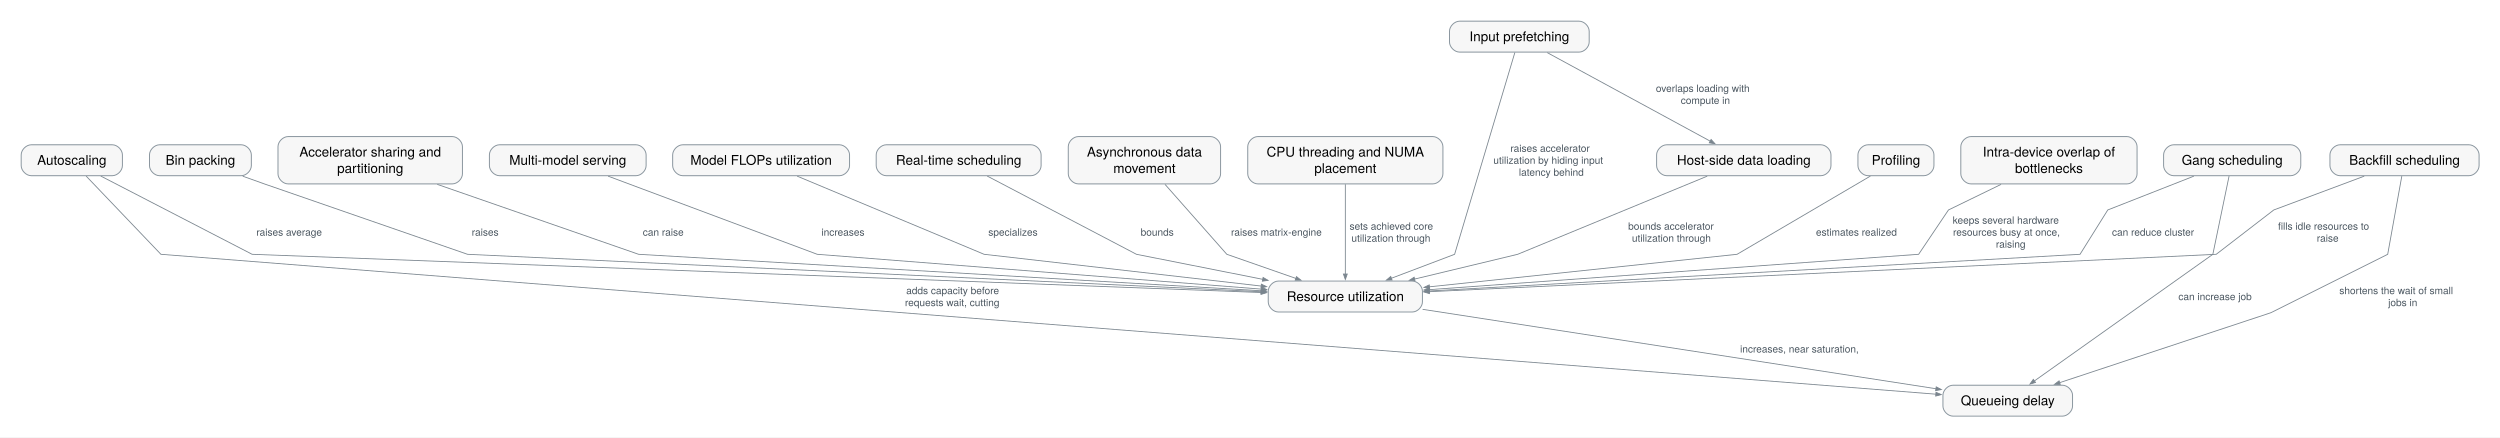
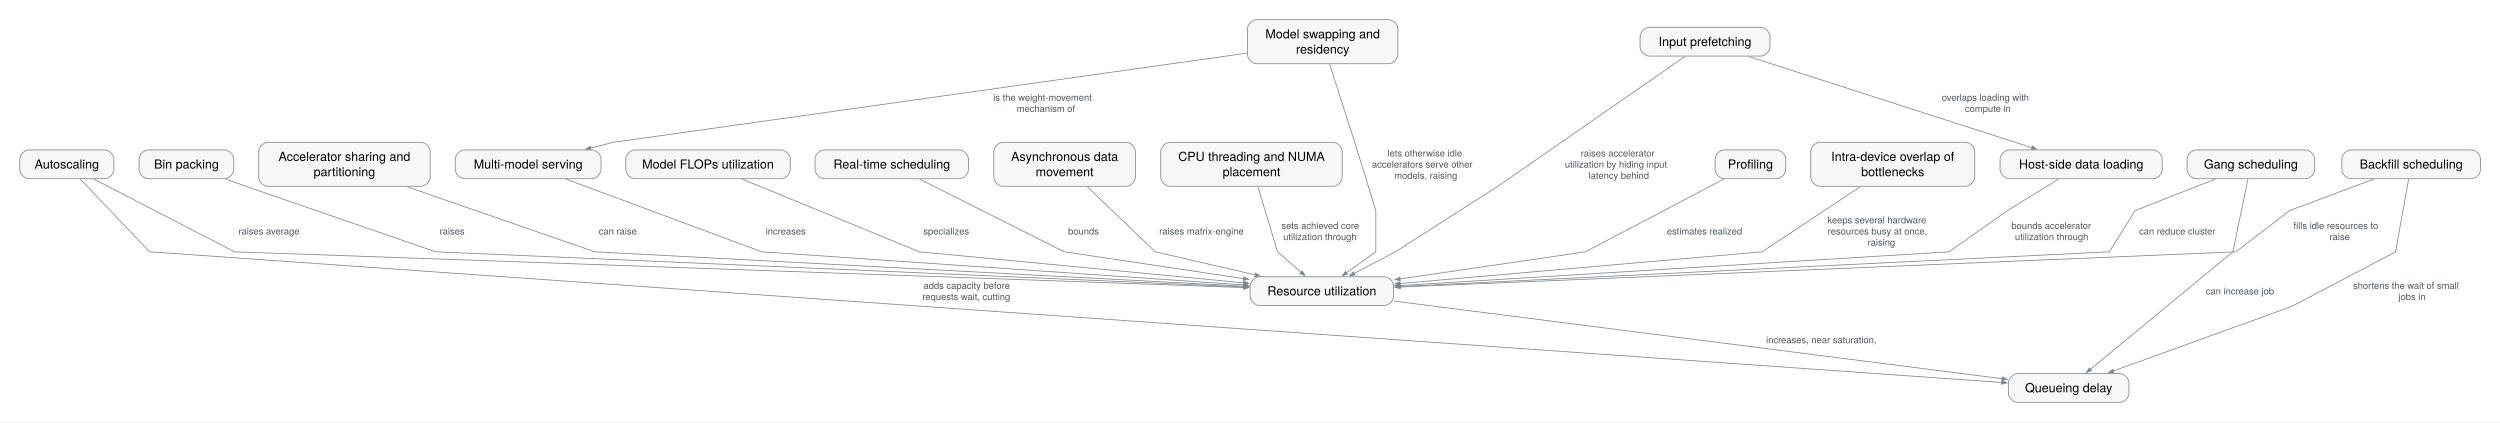
- <svg xmlns="http://www.w3.org/2000/svg" xmlns:xlink="http://www.w3.org/1999/xlink" width="2974pt" height="520pt" viewBox="0.00 0.00 2974.00 520.00" font-family="Helvetica Neue, Helvetica, Arial, sans-serif" role="group" aria-label="How does Resource utilization connect?">
-   <g id="graph0" class="graph" transform="scale(1 1) rotate(0) translate(25.2 495.04)">
-     <polygon fill="white" stroke="none" points="-25.2,25.2 -25.2,-495.04 2949.12,-495.04 2949.12,25.2 -25.2,25.2" />
+ <svg xmlns="http://www.w3.org/2000/svg" xmlns:xlink="http://www.w3.org/1999/xlink" width="3197pt" height="540pt" viewBox="0.00 0.00 3197.00 540.00" font-family="Helvetica Neue, Helvetica, Arial, sans-serif" role="group" aria-label="How does Resource utilization connect?">
+   <g id="graph0" class="graph" transform="scale(1 1) rotate(0) translate(25.2 514.54)">
+     <polygon fill="white" stroke="none" points="-25.2,25.2 -25.2,-514.54 3172.12,-514.54 3172.12,25.2 -25.2,25.2" />
    <g id="relation-rel.utilization.queueing" class="edge">
-       <path fill="none" stroke="#7a858e" d="M1667.15,-127.06C1821,-103.26 2128.44,-55.7 2277.82,-32.6" />
-       <polygon fill="#7a858e" stroke="#7a858e" points="2278.11,-34.86 2284.19,-31.61 2277.41,-30.36 2278.11,-34.86" />
-       <text xml:space="preserve" text-anchor="start" x="2044.79" y="-75.63" font-family="Helvetica Neue" font-size="12.00" fill="#47535d" paint-order="stroke" stroke="white" stroke-width="4" stroke-linejoin="round">increases, near saturation,</text>
+       <path fill="none" stroke="#7a858e" d="M1757.21,-129.54C1942.04,-105.95 2356.03,-53.11 2535.04,-30.26" />
+       <polygon fill="#7a858e" stroke="#7a858e" points="2535.21,-32.53 2541.37,-29.45 2534.63,-28.02 2535.21,-32.53" />
+       <text xml:space="preserve" text-anchor="start" x="2233.25" y="-75.63" font-family="Helvetica Neue" font-size="12.00" fill="#47535d" paint-order="stroke" stroke="white" stroke-width="4" stroke-linejoin="round">increases, near saturation,</text>
    </g>
    <g id="relation-rel.profiling.utilization" class="edge">
-       <path fill="none" stroke="#7a858e" d="M2199.84,-285.6C2146.42,-254.26 2041.21,-192.53 2041.21,-192.53 2041.21,-192.53 1811.84,-168.29 1674.94,-153.82" />
-       <polygon fill="#7a858e" stroke="#7a858e" points="1675.48,-151.59 1668.78,-153.17 1675.01,-156.11 1675.48,-151.59" />
-       <text xml:space="preserve" text-anchor="start" x="2135.04" y="-214.63" font-family="Helvetica Neue" font-size="12.00" fill="#47535d" paint-order="stroke" stroke="white" stroke-width="4" stroke-linejoin="round">estimates realized</text>
+       <path fill="none" stroke="#7a858e" d="M2179.31,-285.6C2119.66,-254.26 2002.21,-192.53 2002.21,-192.53 2002.21,-192.53 1864.35,-172.38 1764.98,-157.86" />
+       <polygon fill="#7a858e" stroke="#7a858e" points="1765.56,-155.65 1758.79,-156.96 1764.9,-160.15 1765.56,-155.65" />
+       <text xml:space="preserve" text-anchor="start" x="2106.38" y="-214.63" font-family="Helvetica Neue" font-size="12.00" fill="#47535d" paint-order="stroke" stroke="white" stroke-width="4" stroke-linejoin="round">estimates realized</text>
    </g>
    <g id="relation-rel.autoscaling.utilization" class="edge">
-       <path fill="none" stroke="#7a858e" d="M94.67,-285.6C155.31,-254.26 274.71,-192.53 274.71,-192.53 274.71,-192.53 1170.19,-158.62 1475.02,-147.07" />
-       <polygon fill="#7a858e" stroke="#7a858e" points="1475.06,-149.35 1481.47,-146.83 1474.89,-144.8 1475.06,-149.35" />
+       <path fill="none" stroke="#7a858e" d="M94.67,-285.6C155.31,-254.26 274.71,-192.53 274.71,-192.53 274.71,-192.53 1246.57,-158.11 1565.3,-146.82" />
+       <polygon fill="#7a858e" stroke="#7a858e" points="1565.24,-149.1 1571.66,-146.59 1565.08,-144.55 1565.24,-149.1" />
      <text xml:space="preserve" text-anchor="start" x="279.71" y="-214.63" font-family="Helvetica Neue" font-size="12.00" fill="#47535d" paint-order="stroke" stroke="white" stroke-width="4" stroke-linejoin="round">raises average</text>
    </g>
    <g id="relation-rel.autoscaling.queueing" class="edge">
-       <path fill="none" stroke="#7a858e" d="M77.24,-285.6C107.2,-254.26 166.21,-192.53 166.21,-192.53 166.21,-192.53 1872.82,-58.04 2277.77,-26.12" />
-       <polygon fill="#7a858e" stroke="#7a858e" points="2277.85,-28.4 2284.15,-25.62 2277.5,-23.86 2277.85,-28.4" />
-       <text xml:space="preserve" text-anchor="start" x="1052.81" y="-145.13" font-family="Helvetica Neue" font-size="12.00" fill="#47535d" paint-order="stroke" stroke="white" stroke-width="4" stroke-linejoin="round">adds capacity before</text>
-       <text xml:space="preserve" text-anchor="start" x="1051.31" y="-130.88" font-family="Helvetica Neue" font-size="12.00" fill="#47535d" paint-order="stroke" stroke="white" stroke-width="4" stroke-linejoin="round">requests wait, cutting</text>
+       <path fill="none" stroke="#7a858e" d="M77.24,-285.6C107.2,-254.26 166.21,-192.53 166.21,-192.53 166.21,-192.53 2101.74,-55.97 2534.9,-25.41" />
+       <polygon fill="#7a858e" stroke="#7a858e" points="2534.88,-27.69 2541.2,-24.96 2534.56,-23.15 2534.88,-27.69" />
+       <text xml:space="preserve" text-anchor="start" x="1155.76" y="-145.13" font-family="Helvetica Neue" font-size="12.00" fill="#47535d" paint-order="stroke" stroke="white" stroke-width="4" stroke-linejoin="round">adds capacity before</text>
+       <text xml:space="preserve" text-anchor="start" x="1154.26" y="-130.88" font-family="Helvetica Neue" font-size="12.00" fill="#47535d" paint-order="stroke" stroke="white" stroke-width="4" stroke-linejoin="round">requests wait, cutting</text>
    </g>
    <g id="relation-rel.gang-scheduling.utilization" class="edge">
-       <path fill="none" stroke="#7a858e" d="M2584.6,-285.5C2541.11,-268.42 2482.21,-245.28 2482.21,-245.28 2482.21,-245.28 2449.21,-192.53 2449.21,-192.53 2449.21,-192.53 1903.94,-161.8 1674.78,-148.89" />
-       <polygon fill="#7a858e" stroke="#7a858e" points="1675.22,-146.64 1668.6,-148.54 1674.96,-151.18 1675.22,-146.64" />
-       <text xml:space="preserve" text-anchor="start" x="2487.21" y="-214.63" font-family="Helvetica Neue" font-size="12.00" fill="#47535d" paint-order="stroke" stroke="white" stroke-width="4" stroke-linejoin="round">can reduce cluster</text>
+       <path fill="none" stroke="#7a858e" d="M2807.6,-285.5C2764.11,-268.42 2705.21,-245.28 2705.21,-245.28 2705.21,-245.28 2672.21,-192.53 2672.21,-192.53 2672.21,-192.53 2019.43,-160.6 1765.02,-148.16" />
+       <polygon fill="#7a858e" stroke="#7a858e" points="1765.36,-145.9 1758.76,-147.86 1765.14,-150.45 1765.36,-145.9" />
+       <text xml:space="preserve" text-anchor="start" x="2710.21" y="-214.63" font-family="Helvetica Neue" font-size="12.00" fill="#47535d" paint-order="stroke" stroke="white" stroke-width="4" stroke-linejoin="round">can reduce cluster</text>
    </g>
    <g id="relation-rel.gang-scheduling.queueing" class="edge">
-       <path fill="none" stroke="#7a858e" d="M2626.51,-285.6C2620.01,-254.26 2607.21,-192.53 2607.21,-192.53 2607.21,-192.53 2460.96,-88.75 2394.92,-41.89" />
-       <polygon fill="#7a858e" stroke="#7a858e" points="2396.26,-40.05 2389.64,-38.14 2393.62,-43.76 2396.26,-40.05" />
-       <text xml:space="preserve" text-anchor="start" x="2566.19" y="-138" font-family="Helvetica Neue" font-size="12.00" fill="#47535d" paint-order="stroke" stroke="white" stroke-width="4" stroke-linejoin="round">can increase job</text>
+       <path fill="none" stroke="#7a858e" d="M2849.51,-285.6C2843.01,-254.26 2830.21,-192.53 2830.21,-192.53 2830.21,-192.53 2704.85,-89.17 2647.84,-42.17" />
+       <polygon fill="#7a858e" stroke="#7a858e" points="2649.52,-40.61 2643.06,-38.23 2646.63,-44.12 2649.52,-40.61" />
+       <text xml:space="preserve" text-anchor="start" x="2795.6" y="-138" font-family="Helvetica Neue" font-size="12.00" fill="#47535d" paint-order="stroke" stroke="white" stroke-width="4" stroke-linejoin="round">can increase job</text>
    </g>
    <g id="relation-rel.bin-packing.utilization" class="edge">
-       <path fill="none" stroke="#7a858e" d="M263.48,-285.47C277.61,-280.42 289.21,-276.28 289.21,-276.28 289.21,-276.28 530.96,-192.53 530.96,-192.53 530.96,-192.53 1213.59,-160.34 1475.01,-148.01" />
-       <polygon fill="#7a858e" stroke="#7a858e" points="1475.1,-150.28 1481.49,-147.7 1474.89,-145.73 1475.1,-150.28" />
-       <text xml:space="preserve" text-anchor="start" x="535.96" y="-214.63" font-family="Helvetica Neue" font-size="12.00" fill="#47535d" paint-order="stroke" stroke="white" stroke-width="4" stroke-linejoin="round">raises</text>
+       <path fill="none" stroke="#7a858e" d="M263.48,-285.47C277.61,-280.42 289.21,-276.28 289.21,-276.28 289.21,-276.28 531.96,-192.53 531.96,-192.53 531.96,-192.53 1288.5,-159.65 1565.3,-147.62" />
+       <polygon fill="#7a858e" stroke="#7a858e" points="1565.04,-149.91 1571.44,-147.36 1564.85,-145.36 1565.04,-149.91" />
+       <text xml:space="preserve" text-anchor="start" x="536.96" y="-214.63" font-family="Helvetica Neue" font-size="12.00" fill="#47535d" paint-order="stroke" stroke="white" stroke-width="4" stroke-linejoin="round">raises</text>
    </g>
    <g id="relation-rel.gpu-partitioning.utilization" class="edge">
-       <path fill="none" stroke="#7a858e" d="M494.95,-275.72C589.51,-242.88 734.46,-192.53 734.46,-192.53 734.46,-192.53 1252.71,-162.17 1475.44,-149.12" />
-       <polygon fill="#7a858e" stroke="#7a858e" points="1475.37,-151.41 1481.72,-148.76 1475.1,-146.87 1475.37,-151.41" />
-       <text xml:space="preserve" text-anchor="start" x="739.46" y="-214.63" font-family="Helvetica Neue" font-size="12.00" fill="#47535d" paint-order="stroke" stroke="white" stroke-width="4" stroke-linejoin="round">can raise</text>
+       <path fill="none" stroke="#7a858e" d="M495.2,-275.72C590.05,-242.88 735.46,-192.53 735.46,-192.53 735.46,-192.53 1325.34,-161.28 1565.4,-148.57" />
+       <polygon fill="#7a858e" stroke="#7a858e" points="1565.21,-150.86 1571.58,-148.24 1564.97,-146.31 1565.21,-150.86" />
+       <text xml:space="preserve" text-anchor="start" x="740.46" y="-214.63" font-family="Helvetica Neue" font-size="12.00" fill="#47535d" paint-order="stroke" stroke="white" stroke-width="4" stroke-linejoin="round">can raise</text>
    </g>
    <g id="relation-rel.multi-model-serving.utilization" class="edge">
-       <path fill="none" stroke="#7a858e" d="M698.22,-285.48C782.2,-254.1 946.96,-192.53 946.96,-192.53 946.96,-192.53 1298.16,-165 1475.4,-151.1" />
-       <polygon fill="#7a858e" stroke="#7a858e" points="1475.37,-153.39 1481.68,-150.61 1475.02,-148.85 1475.37,-153.39" />
-       <text xml:space="preserve" text-anchor="start" x="951.96" y="-214.63" font-family="Helvetica Neue" font-size="12.00" fill="#47535d" paint-order="stroke" stroke="white" stroke-width="4" stroke-linejoin="round">increases</text>
+       <path fill="none" stroke="#7a858e" d="M698.54,-285.48C783.09,-254.1 948.96,-192.53 948.96,-192.53 948.96,-192.53 1368.31,-163.69 1565.27,-150.15" />
+       <polygon fill="#7a858e" stroke="#7a858e" points="1565.2,-152.44 1571.53,-149.72 1564.89,-147.9 1565.2,-152.44" />
+       <text xml:space="preserve" text-anchor="start" x="953.96" y="-214.63" font-family="Helvetica Neue" font-size="12.00" fill="#47535d" paint-order="stroke" stroke="white" stroke-width="4" stroke-linejoin="round">increases</text>
    </g>
    <g id="relation-rel.model-flops-utilization.utilization" class="edge">
-       <path fill="none" stroke="#7a858e" d="M923.12,-285.48C998.19,-254.1 1145.46,-192.53 1145.46,-192.53 1145.46,-192.53 1348.17,-169.3 1475.14,-154.75" />
-       <polygon fill="#7a858e" stroke="#7a858e" points="1475.32,-157.02 1481.51,-154.02 1474.8,-152.5 1475.32,-157.02" />
-       <text xml:space="preserve" text-anchor="start" x="1150.46" y="-214.63" font-family="Helvetica Neue" font-size="12.00" fill="#47535d" paint-order="stroke" stroke="white" stroke-width="4" stroke-linejoin="round">specializes</text>
+       <path fill="none" stroke="#7a858e" d="M923.93,-285.48C1000.42,-254.1 1150.46,-192.53 1150.46,-192.53 1150.46,-192.53 1415.55,-167.17 1565.26,-152.84" />
+       <polygon fill="#7a858e" stroke="#7a858e" points="1565.42,-155.11 1571.68,-152.23 1564.99,-150.58 1565.42,-155.11" />
+       <text xml:space="preserve" text-anchor="start" x="1155.46" y="-214.63" font-family="Helvetica Neue" font-size="12.00" fill="#47535d" paint-order="stroke" stroke="white" stroke-width="4" stroke-linejoin="round">specializes</text>
    </g>
    <g id="relation-rel.real-time-scheduling.utilization" class="edge">
-       <path fill="none" stroke="#7a858e" d="M1149.19,-285.6C1208.98,-254.26 1326.71,-192.53 1326.71,-192.53 1326.71,-192.53 1407.73,-176.47 1477.24,-162.7" />
-       <polygon fill="#7a858e" stroke="#7a858e" points="1477.37,-164.99 1483.31,-161.49 1476.49,-160.53 1477.37,-164.99" />
-       <text xml:space="preserve" text-anchor="start" x="1331.71" y="-214.63" font-family="Helvetica Neue" font-size="12.00" fill="#47535d" paint-order="stroke" stroke="white" stroke-width="4" stroke-linejoin="round">bounds</text>
+       <path fill="none" stroke="#7a858e" d="M1150.64,-285.6C1212.97,-254.26 1335.71,-192.53 1335.71,-192.53 1335.71,-192.53 1468.23,-172.72 1565.19,-158.23" />
+       <polygon fill="#7a858e" stroke="#7a858e" points="1565.4,-160.5 1571.49,-157.29 1564.73,-156 1565.4,-160.5" />
+       <text xml:space="preserve" text-anchor="start" x="1340.71" y="-214.63" font-family="Helvetica Neue" font-size="12.00" fill="#47535d" paint-order="stroke" stroke="white" stroke-width="4" stroke-linejoin="round">bounds</text>
    </g>
    <g id="relation-rel.async-data-movement.utilization" class="edge">
-       <path fill="none" stroke="#7a858e" d="M1360.69,-275.72C1389.71,-242.88 1434.21,-192.53 1434.21,-192.53 1434.21,-192.53 1477.97,-177.24 1516.74,-163.7" />
-       <polygon fill="#7a858e" stroke="#7a858e" points="1517.09,-165.99 1522.48,-161.7 1515.59,-161.69 1517.09,-165.99" />
-       <text xml:space="preserve" text-anchor="start" x="1439.21" y="-214.63" font-family="Helvetica Neue" font-size="12.00" fill="#47535d" paint-order="stroke" stroke="white" stroke-width="4" stroke-linejoin="round">raises matrix-engine</text>
+       <path fill="none" stroke="#7a858e" d="M1365.18,-275.72C1399.54,-242.88 1452.21,-192.53 1452.21,-192.53 1452.21,-192.53 1520.81,-176.67 1580.15,-162.95" />
+       <polygon fill="#7a858e" stroke="#7a858e" points="1580.41,-165.22 1586.23,-161.54 1579.39,-160.79 1580.41,-165.22" />
+       <text xml:space="preserve" text-anchor="start" x="1457.21" y="-214.63" font-family="Helvetica Neue" font-size="12.00" fill="#47535d" paint-order="stroke" stroke="white" stroke-width="4" stroke-linejoin="round">raises matrix-engine</text>
    </g>
    <g id="relation-rel.cpu-threading-numa.utilization" class="edge">
-       <path fill="none" stroke="#7a858e" d="M1575.21,-275.89C1575.21,-245.81 1575.21,-198.02 1575.21,-168.77" />
-       <polygon fill="#7a858e" stroke="#7a858e" points="1577.49,-169.05 1575.21,-162.55 1572.94,-169.05 1577.49,-169.05" />
-       <text xml:space="preserve" text-anchor="start" x="1580.21" y="-221.75" font-family="Helvetica Neue" font-size="12.00" fill="#47535d" paint-order="stroke" stroke="white" stroke-width="4" stroke-linejoin="round">sets achieved core</text>
-       <text xml:space="preserve" text-anchor="start" x="1582.46" y="-207.5" font-family="Helvetica Neue" font-size="12.00" fill="#47535d" paint-order="stroke" stroke="white" stroke-width="4" stroke-linejoin="round">utilization through</text>
+       <path fill="none" stroke="#7a858e" d="M1583.51,-275.72C1593.36,-242.88 1608.46,-192.53 1608.46,-192.53 1608.46,-192.53 1624.05,-179 1638.89,-166.12" />
+       <polygon fill="#7a858e" stroke="#7a858e" points="1640.16,-168.03 1643.58,-162.05 1637.18,-164.59 1640.16,-168.03" />
+       <text xml:space="preserve" text-anchor="start" x="1613.46" y="-221.75" font-family="Helvetica Neue" font-size="12.00" fill="#47535d" paint-order="stroke" stroke="white" stroke-width="4" stroke-linejoin="round">sets achieved core</text>
+       <text xml:space="preserve" text-anchor="start" x="1615.71" y="-207.5" font-family="Helvetica Neue" font-size="12.00" fill="#47535d" paint-order="stroke" stroke="white" stroke-width="4" stroke-linejoin="round">utilization through</text>
    </g>
    <g id="relation-rel.input-prefetching.utilization" class="edge">
-       <path fill="none" stroke="#7a858e" d="M1776.92,-432.72C1759.52,-374.45 1705.21,-192.53 1705.21,-192.53 1705.21,-192.53 1665.19,-177.37 1629.56,-163.87" />
-       <polygon fill="#7a858e" stroke="#7a858e" points="1630.81,-161.91 1623.93,-161.74 1629.2,-166.17 1630.81,-161.91" />
-       <text xml:space="preserve" text-anchor="start" x="1771.52" y="-314.4" font-family="Helvetica Neue" font-size="12.00" fill="#47535d" paint-order="stroke" stroke="white" stroke-width="4" stroke-linejoin="round">raises accelerator</text>
-       <text xml:space="preserve" text-anchor="start" x="1751.27" y="-300.15" font-family="Helvetica Neue" font-size="12.00" fill="#47535d" paint-order="stroke" stroke="white" stroke-width="4" stroke-linejoin="round">utilization by hiding input</text>
-       <text xml:space="preserve" text-anchor="start" x="1781.65" y="-285.9" font-family="Helvetica Neue" font-size="12.00" fill="#47535d" paint-order="stroke" stroke="white" stroke-width="4" stroke-linejoin="round">latency behind</text>
+       <path fill="none" stroke="#7a858e" d="M2129.8,-442.56C2063.47,-396.53 1890.21,-276.28 1890.21,-276.28 1890.21,-276.28 1759.21,-192.53 1759.21,-192.53 1759.21,-192.53 1731.7,-178.12 1706.45,-164.89" />
+       <polygon fill="#7a858e" stroke="#7a858e" points="1707.57,-162.9 1700.75,-161.9 1705.45,-166.93 1707.57,-162.9" />
+       <text xml:space="preserve" text-anchor="start" x="1996.22" y="-314.4" font-family="Helvetica Neue" font-size="12.00" fill="#47535d" paint-order="stroke" stroke="white" stroke-width="4" stroke-linejoin="round">raises accelerator</text>
+       <text xml:space="preserve" text-anchor="start" x="1975.97" y="-300.15" font-family="Helvetica Neue" font-size="12.00" fill="#47535d" paint-order="stroke" stroke="white" stroke-width="4" stroke-linejoin="round">utilization by hiding input</text>
+       <text xml:space="preserve" text-anchor="start" x="2006.34" y="-285.9" font-family="Helvetica Neue" font-size="12.00" fill="#47535d" paint-order="stroke" stroke="white" stroke-width="4" stroke-linejoin="round">latency behind</text>
    </g>
    <g id="relation-rel.input-prefetching.host-data-loader" class="edge">
-       <path fill="none" stroke="#7a858e" d="M1815.22,-432.52C1864.36,-405.83 1956.61,-355.72 2009.41,-327.04" />
-       <polygon fill="#7a858e" stroke="#7a858e" points="2010.32,-329.13 2014.95,-324.03 2008.15,-325.13 2010.32,-329.13" />
-       <text xml:space="preserve" text-anchor="start" x="1944.62" y="-385.66" font-family="Helvetica Neue" font-size="12.00" fill="#47535d" paint-order="stroke" stroke="white" stroke-width="4" stroke-linejoin="round">overlaps loading with</text>
-       <text xml:space="preserve" text-anchor="start" x="1974.25" y="-371.41" font-family="Helvetica Neue" font-size="12.00" fill="#47535d" paint-order="stroke" stroke="white" stroke-width="4" stroke-linejoin="round">compute in</text>
+       <path fill="none" stroke="#7a858e" d="M2210.86,-442.29C2301.03,-413.28 2478.49,-356.17 2573.19,-325.7" />
+       <polygon fill="#7a858e" stroke="#7a858e" points="2573.76,-327.91 2579.25,-323.75 2572.37,-323.57 2573.76,-327.91" />
+       <text xml:space="preserve" text-anchor="start" x="2457.94" y="-385.66" font-family="Helvetica Neue" font-size="12.00" fill="#47535d" paint-order="stroke" stroke="white" stroke-width="4" stroke-linejoin="round">overlaps loading with</text>
+       <text xml:space="preserve" text-anchor="start" x="2487.56" y="-371.41" font-family="Helvetica Neue" font-size="12.00" fill="#47535d" paint-order="stroke" stroke="white" stroke-width="4" stroke-linejoin="round">compute in</text>
    </g>
    <g id="relation-rel.host-data-loader.utilization" class="edge">
-       <path fill="none" stroke="#7a858e" d="M2005.69,-285.48C1929.56,-254.1 1780.21,-192.53 1780.21,-192.53 1780.21,-192.53 1714.45,-176.73 1657.42,-163.03" />
-       <polygon fill="#7a858e" stroke="#7a858e" points="1658.12,-160.86 1651.27,-161.55 1657.06,-165.28 1658.12,-160.86" />
-       <text xml:space="preserve" text-anchor="start" x="1911.64" y="-221.75" font-family="Helvetica Neue" font-size="12.00" fill="#47535d" paint-order="stroke" stroke="white" stroke-width="4" stroke-linejoin="round">bounds accelerator</text>
-       <text xml:space="preserve" text-anchor="start" x="1916.14" y="-207.5" font-family="Helvetica Neue" font-size="12.00" fill="#47535d" paint-order="stroke" stroke="white" stroke-width="4" stroke-linejoin="round">utilization through</text>
+       <path fill="none" stroke="#7a858e" d="M2607.16,-285.5C2579.47,-268.42 2541.96,-245.28 2541.96,-245.28 2541.96,-245.28 2467.21,-192.53 2467.21,-192.53 2467.21,-192.53 1979.99,-162.61 1765.05,-149.41" />
+       <polygon fill="#7a858e" stroke="#7a858e" points="1765.35,-147.15 1758.72,-149.02 1765.07,-151.69 1765.35,-147.15" />
+       <text xml:space="preserve" text-anchor="start" x="2546.96" y="-221.75" font-family="Helvetica Neue" font-size="12.00" fill="#47535d" paint-order="stroke" stroke="white" stroke-width="4" stroke-linejoin="round">bounds accelerator</text>
+       <text xml:space="preserve" text-anchor="start" x="2551.46" y="-207.5" font-family="Helvetica Neue" font-size="12.00" fill="#47535d" paint-order="stroke" stroke="white" stroke-width="4" stroke-linejoin="round">utilization through</text>
    </g>
    <g id="relation-rel.backfill-scheduling.utilization" class="edge">
-       <path fill="none" stroke="#7a858e" d="M2787.29,-285.5C2741.6,-268.42 2679.71,-245.28 2679.71,-245.28 2679.71,-245.28 2611.21,-192.53 2611.21,-192.53 2611.21,-192.53 1934.78,-160.37 1675.08,-148.03" />
-       <polygon fill="#7a858e" stroke="#7a858e" points="1675.26,-145.76 1668.66,-147.72 1675.04,-150.3 1675.26,-145.76" />
-       <text xml:space="preserve" text-anchor="start" x="2684.71" y="-221.75" font-family="Helvetica Neue" font-size="12.00" fill="#47535d" paint-order="stroke" stroke="white" stroke-width="4" stroke-linejoin="round">fills idle resources to</text>
-       <text xml:space="preserve" text-anchor="start" x="2730.84" y="-207.5" font-family="Helvetica Neue" font-size="12.00" fill="#47535d" paint-order="stroke" stroke="white" stroke-width="4" stroke-linejoin="round">raise</text>
+       <path fill="none" stroke="#7a858e" d="M3010.29,-285.5C2964.6,-268.42 2902.71,-245.28 2902.71,-245.28 2902.71,-245.28 2834.21,-192.53 2834.21,-192.53 2834.21,-192.53 2048.25,-159.42 1765.24,-147.49" />
+       <polygon fill="#7a858e" stroke="#7a858e" points="1765.53,-145.23 1758.94,-147.23 1765.34,-149.78 1765.53,-145.23" />
+       <text xml:space="preserve" text-anchor="start" x="2907.71" y="-221.75" font-family="Helvetica Neue" font-size="12.00" fill="#47535d" paint-order="stroke" stroke="white" stroke-width="4" stroke-linejoin="round">fills idle resources to</text>
+       <text xml:space="preserve" text-anchor="start" x="2953.84" y="-207.5" font-family="Helvetica Neue" font-size="12.00" fill="#47535d" paint-order="stroke" stroke="white" stroke-width="4" stroke-linejoin="round">raise</text>
    </g>
    <g id="relation-rel.backfill-scheduling.queueing" class="edge">
-       <path fill="none" stroke="#7a858e" d="M2832,-285.6C2826.34,-254.26 2815.21,-192.53 2815.21,-192.53 2815.21,-192.53 2676.21,-123.03 2676.21,-123.03 2676.21,-123.03 2516.09,-70.01 2424.9,-39.82" />
-       <polygon fill="#7a858e" stroke="#7a858e" points="2425.7,-37.68 2418.81,-37.8 2424.27,-42 2425.7,-37.68" />
-       <text xml:space="preserve" text-anchor="start" x="2757.65" y="-145.13" font-family="Helvetica Neue" font-size="12.00" fill="#47535d" paint-order="stroke" stroke="white" stroke-width="4" stroke-linejoin="round">shortens the wait of small</text>
-       <text xml:space="preserve" text-anchor="start" x="2815.77" y="-130.88" font-family="Helvetica Neue" font-size="12.00" fill="#47535d" paint-order="stroke" stroke="white" stroke-width="4" stroke-linejoin="round">jobs in</text>
+       <path fill="none" stroke="#7a858e" d="M3055,-285.6C3049.34,-254.26 3038.21,-192.53 3038.21,-192.53 3038.21,-192.53 2906.21,-123.03 2906.21,-123.03 2906.21,-123.03 2760.49,-70.22 2677.08,-40" />
+       <polygon fill="#7a858e" stroke="#7a858e" points="2678.01,-37.92 2671.12,-37.84 2676.46,-42.19 2678.01,-37.92" />
+       <text xml:space="preserve" text-anchor="start" x="2983.8" y="-145.13" font-family="Helvetica Neue" font-size="12.00" fill="#47535d" paint-order="stroke" stroke="white" stroke-width="4" stroke-linejoin="round">shortens the wait of small</text>
+       <text xml:space="preserve" text-anchor="start" x="3041.93" y="-130.88" font-family="Helvetica Neue" font-size="12.00" fill="#47535d" paint-order="stroke" stroke="white" stroke-width="4" stroke-linejoin="round">jobs in</text>
    </g>
    <g id="relation-rel.intra-device-overlap.utilization" class="edge">
-       <path fill="none" stroke="#7a858e" d="M2355.26,-275.71C2324.48,-260.74 2292.71,-245.28 2292.71,-245.28 2292.71,-245.28 2257.21,-192.53 2257.21,-192.53 2257.21,-192.53 1864.31,-164.16 1674.94,-150.48" />
-       <polygon fill="#7a858e" stroke="#7a858e" points="1675.34,-148.23 1668.7,-150.03 1675.02,-152.77 1675.34,-148.23" />
-       <text xml:space="preserve" text-anchor="start" x="2297.71" y="-228.88" font-family="Helvetica Neue" font-size="12.00" fill="#47535d" paint-order="stroke" stroke="white" stroke-width="4" stroke-linejoin="round">keeps several hardware</text>
-       <text xml:space="preserve" text-anchor="start" x="2298.09" y="-214.63" font-family="Helvetica Neue" font-size="12.00" fill="#47535d" paint-order="stroke" stroke="white" stroke-width="4" stroke-linejoin="round">resources busy at once,</text>
-       <text xml:space="preserve" text-anchor="start" x="2349.09" y="-200.38" font-family="Helvetica Neue" font-size="12.00" fill="#47535d" paint-order="stroke" stroke="white" stroke-width="4" stroke-linejoin="round">raising</text>
+       <path fill="none" stroke="#7a858e" d="M2353.5,-275.72C2304.04,-242.88 2228.21,-192.53 2228.21,-192.53 2228.21,-192.53 1926.51,-166.14 1764.82,-151.99" />
+       <polygon fill="#7a858e" stroke="#7a858e" points="1765.41,-149.76 1758.74,-151.46 1765.02,-154.29 1765.41,-149.76" />
+       <text xml:space="preserve" text-anchor="start" x="2311.7" y="-228.88" font-family="Helvetica Neue" font-size="12.00" fill="#47535d" paint-order="stroke" stroke="white" stroke-width="4" stroke-linejoin="round">keeps several hardware</text>
+       <text xml:space="preserve" text-anchor="start" x="2312.08" y="-214.63" font-family="Helvetica Neue" font-size="12.00" fill="#47535d" paint-order="stroke" stroke="white" stroke-width="4" stroke-linejoin="round">resources busy at once,</text>
+       <text xml:space="preserve" text-anchor="start" x="2363.08" y="-200.38" font-family="Helvetica Neue" font-size="12.00" fill="#47535d" paint-order="stroke" stroke="white" stroke-width="4" stroke-linejoin="round">raising</text>
+     </g>
+     <g id="relation-rel.model-swapping.utilization" class="edge">
+       <path fill="none" stroke="#7a858e" d="M1675.11,-432.5C1687.16,-394.96 1707.21,-332.56 1707.21,-332.56 1707.21,-332.56 1734.21,-245.28 1734.21,-245.28 1734.21,-245.28 1734.21,-192.53 1734.21,-192.53 1734.21,-192.53 1714.57,-178.52 1696.25,-165.44" />
+       <polygon fill="#7a858e" stroke="#7a858e" points="1697.96,-163.86 1691.35,-161.94 1695.32,-167.57 1697.96,-163.86" />
+       <text xml:space="preserve" text-anchor="start" x="1749.15" y="-314.4" font-family="Helvetica Neue" font-size="12.00" fill="#47535d" paint-order="stroke" stroke="white" stroke-width="4" stroke-linejoin="round">lets otherwise idle</text>
+       <text xml:space="preserve" text-anchor="start" x="1729.27" y="-300.15" font-family="Helvetica Neue" font-size="12.00" fill="#47535d" paint-order="stroke" stroke="white" stroke-width="4" stroke-linejoin="round">accelerators serve other</text>
+       <text xml:space="preserve" text-anchor="start" x="1757.77" y="-285.9" font-family="Helvetica Neue" font-size="12.00" fill="#47535d" paint-order="stroke" stroke="white" stroke-width="4" stroke-linejoin="round">models, raising</text>
+     </g>
+     <g id="relation-rel.model-swapping.multi-model-serving" class="edge">
+       <path fill="none" stroke="#7a858e" d="M1569.57,-446.6C1335.87,-413.71 759.21,-332.56 759.21,-332.56 759.21,-332.56 746.48,-329.39 729.71,-325.22" />
+       <polygon fill="#7a858e" stroke="#7a858e" points="730.63,-323.1 723.78,-323.74 729.53,-327.52 730.63,-323.1" />
+       <text xml:space="preserve" text-anchor="start" x="1244.91" y="-385.66" font-family="Helvetica Neue" font-size="12.00" fill="#47535d" paint-order="stroke" stroke="white" stroke-width="4" stroke-linejoin="round">is the weight-movement</text>
+       <text xml:space="preserve" text-anchor="start" x="1274.91" y="-371.41" font-family="Helvetica Neue" font-size="12.00" fill="#47535d" paint-order="stroke" stroke="white" stroke-width="4" stroke-linejoin="round">mechanism of</text>
    </g>
    <g id="concept-mlsys.utilization" class="node">
      <g id="a_concept-mlsys.utilization">
        <a xlink:title="The fraction of a resource's defined service capacity that is occupied over a stated interval.">
-           <path fill="#f7f7f7" stroke="#88949d" stroke-width="1.15" d="M1654.92,-160.67C1654.92,-160.67 1495.5,-160.67 1495.5,-160.67 1489.5,-160.67 1483.5,-154.67 1483.5,-148.67 1483.5,-148.67 1483.5,-135.89 1483.5,-135.89 1483.5,-129.89 1489.5,-123.89 1495.5,-123.89 1495.5,-123.89 1654.92,-123.89 1654.92,-123.89 1660.92,-123.89 1666.92,-129.89 1666.92,-135.89 1666.92,-135.89 1666.92,-148.67 1666.92,-148.67 1666.92,-154.67 1660.92,-160.67 1654.92,-160.67" />
-           <text xml:space="preserve" text-anchor="middle" x="1575.21" y="-136.83" font-family="Helvetica Neue" font-size="16.00">Resource utilization</text>
+           <path fill="#f7f7f7" stroke="#88949d" stroke-width="1.15" d="M1744.92,-160.67C1744.92,-160.67 1585.5,-160.67 1585.5,-160.67 1579.5,-160.67 1573.5,-154.67 1573.5,-148.67 1573.5,-148.67 1573.5,-135.89 1573.5,-135.89 1573.5,-129.89 1579.5,-123.89 1585.5,-123.89 1585.5,-123.89 1744.92,-123.89 1744.92,-123.89 1750.92,-123.89 1756.92,-129.89 1756.92,-135.89 1756.92,-135.89 1756.92,-148.67 1756.92,-148.67 1756.92,-154.67 1750.92,-160.67 1744.92,-160.67" />
+           <text xml:space="preserve" text-anchor="middle" x="1665.21" y="-136.83" font-family="Helvetica Neue" font-size="16.00">Resource utilization</text>
        </a>
      </g>
    </g>
    <g id="concept-mlsys.profiling" class="node">
      <g id="a_concept-mlsys.profiling">
        <a xlink:title="Measuring execution to attribute time, work, stalls, and resource use.">
-           <path fill="#f7f7f7" stroke="#88949d" stroke-width="1.15" d="M2263.42,-322.81C2263.42,-322.81 2197,-322.81 2197,-322.81 2191,-322.81 2185,-316.81 2185,-310.81 2185,-310.81 2185,-298.03 2185,-298.03 2185,-292.03 2191,-286.03 2197,-286.03 2197,-286.03 2263.42,-286.03 2263.42,-286.03 2269.42,-286.03 2275.42,-292.03 2275.42,-298.03 2275.42,-298.03 2275.42,-310.81 2275.42,-310.81 2275.42,-316.81 2269.42,-322.81 2263.42,-322.81" />
-           <text xml:space="preserve" text-anchor="middle" x="2230.21" y="-298.97" font-family="Helvetica Neue" font-size="16.00">Profiling</text>
+           <path fill="#f7f7f7" stroke="#88949d" stroke-width="1.15" d="M2246.42,-322.81C2246.42,-322.81 2180,-322.81 2180,-322.81 2174,-322.81 2168,-316.81 2168,-310.81 2168,-310.81 2168,-298.03 2168,-298.03 2168,-292.03 2174,-286.03 2180,-286.03 2180,-286.03 2246.42,-286.03 2246.42,-286.03 2252.42,-286.03 2258.42,-292.03 2258.42,-298.03 2258.42,-298.03 2258.42,-310.81 2258.42,-310.81 2258.42,-316.81 2252.42,-322.81 2246.42,-322.81" />
+           <text xml:space="preserve" text-anchor="middle" x="2213.21" y="-298.97" font-family="Helvetica Neue" font-size="16.00">Profiling</text>
        </a>
      </g>
    </g>
    <g id="concept-mlsys.queueing" class="node">
      <g id="a_concept-mlsys.queueing">
        <a xlink:title="Time a request waits for a resource before receiving service.">
-           <path fill="#f7f7f7" stroke="#88949d" stroke-width="1.15" d="M2428.3,-36.78C2428.3,-36.78 2298.12,-36.78 2298.12,-36.78 2292.12,-36.78 2286.12,-30.78 2286.12,-24.78 2286.12,-24.78 2286.12,-12 2286.12,-12 2286.12,-6 2292.12,0 2298.12,0 2298.12,0 2428.3,0 2428.3,0 2434.3,0 2440.3,-6 2440.3,-12 2440.3,-12 2440.3,-24.78 2440.3,-24.78 2440.3,-30.78 2434.3,-36.78 2428.3,-36.78" />
-           <text xml:space="preserve" text-anchor="middle" x="2363.21" y="-12.94" font-family="Helvetica Neue" font-size="16.00">Queueing delay</text>
+           <path fill="#f7f7f7" stroke="#88949d" stroke-width="1.15" d="M2685.3,-36.78C2685.3,-36.78 2555.12,-36.78 2555.12,-36.78 2549.12,-36.78 2543.12,-30.78 2543.12,-24.78 2543.12,-24.78 2543.12,-12 2543.12,-12 2543.12,-6 2549.12,0 2555.12,0 2555.12,0 2685.3,0 2685.3,0 2691.3,0 2697.3,-6 2697.3,-12 2697.3,-12 2697.3,-24.78 2697.3,-24.78 2697.3,-30.78 2691.3,-36.78 2685.3,-36.78" />
+           <text xml:space="preserve" text-anchor="middle" x="2620.21" y="-12.94" font-family="Helvetica Neue" font-size="16.00">Queueing delay</text>
        </a>
      </g>
    </g>
    <g id="concept-mlsys.autoscaling" class="node">
      <g id="a_concept-mlsys.autoscaling">
        <a xlink:title="Changing provisioned service resources in response to measured or predicted demand.">
          <path fill="#f7f7f7" stroke="#88949d" stroke-width="1.15" d="M108.42,-322.81C108.42,-322.81 12,-322.81 12,-322.81 6,-322.81 0,-316.81 0,-310.81 0,-310.81 0,-298.03 0,-298.03 0,-292.03 6,-286.03 12,-286.03 12,-286.03 108.42,-286.03 108.42,-286.03 114.42,-286.03 120.42,-292.03 120.42,-298.03 120.42,-298.03 120.42,-310.81 120.42,-310.81 120.42,-316.81 114.42,-322.81 108.42,-322.81" />
          <text xml:space="preserve" text-anchor="middle" x="60.21" y="-298.97" font-family="Helvetica Neue" font-size="16.00">Autoscaling</text>
        </a>
      </g>
    </g>
    <g id="concept-mlsys.gang-scheduling" class="node">
      <g id="a_concept-mlsys.gang-scheduling">
        <a xlink:title="Allocating all resources a parallel job needs at once, or none, so tightly coupled workers start together and partial allocations cannot deadlock.">
-           <path fill="#f7f7f7" stroke="#88949d" stroke-width="1.15" d="M2699.8,-322.81C2699.8,-322.81 2560.62,-322.81 2560.62,-322.81 2554.62,-322.81 2548.62,-316.81 2548.62,-310.81 2548.62,-310.81 2548.62,-298.03 2548.62,-298.03 2548.62,-292.03 2554.62,-286.03 2560.62,-286.03 2560.62,-286.03 2699.8,-286.03 2699.8,-286.03 2705.8,-286.03 2711.8,-292.03 2711.8,-298.03 2711.8,-298.03 2711.8,-310.81 2711.8,-310.81 2711.8,-316.81 2705.8,-322.81 2699.8,-322.81" />
-           <text xml:space="preserve" text-anchor="middle" x="2630.21" y="-298.97" font-family="Helvetica Neue" font-size="16.00">Gang scheduling</text>
+           <path fill="#f7f7f7" stroke="#88949d" stroke-width="1.15" d="M2922.8,-322.81C2922.8,-322.81 2783.62,-322.81 2783.62,-322.81 2777.62,-322.81 2771.62,-316.81 2771.62,-310.81 2771.62,-310.81 2771.62,-298.03 2771.62,-298.03 2771.62,-292.03 2777.62,-286.03 2783.62,-286.03 2783.62,-286.03 2922.8,-286.03 2922.8,-286.03 2928.8,-286.03 2934.8,-292.03 2934.8,-298.03 2934.8,-298.03 2934.8,-310.81 2934.8,-310.81 2934.8,-316.81 2928.8,-322.81 2922.8,-322.81" />
+           <text xml:space="preserve" text-anchor="middle" x="2853.21" y="-298.97" font-family="Helvetica Neue" font-size="16.00">Gang scheduling</text>
        </a>
      </g>
    </g>
    <g id="concept-mlsys.bin-packing" class="node">
      <g id="a_concept-mlsys.bin-packing">
        <a xlink:title="Placing jobs onto nodes to minimize fragmentation of resources such as accelerators, trading packing density against interference and locality.">
          <path fill="#f7f7f7" stroke="#88949d" stroke-width="1.15" d="M261.8,-322.81C261.8,-322.81 164.63,-322.81 164.63,-322.81 158.63,-322.81 152.63,-316.81 152.63,-310.81 152.63,-310.81 152.63,-298.03 152.63,-298.03 152.63,-292.03 158.63,-286.03 164.63,-286.03 164.63,-286.03 261.8,-286.03 261.8,-286.03 267.8,-286.03 273.8,-292.03 273.8,-298.03 273.8,-298.03 273.8,-310.81 273.8,-310.81 273.8,-316.81 267.8,-322.81 261.8,-322.81" />
          <text xml:space="preserve" text-anchor="middle" x="213.21" y="-298.97" font-family="Helvetica Neue" font-size="16.00">Bin packing</text>
        </a>
      </g>
    </g>
    <g id="concept-mlsys.gpu-partitioning" class="node">
      <g id="a_concept-mlsys.gpu-partitioning">
        <a xlink:title="Running several workloads on one accelerator by time-slicing, concurrent contexts, or hardware partitions with dedicated memory and compute slices.">
          <path fill="#f7f7f7" stroke="#88949d" stroke-width="1.15" d="M512.92,-332.56C512.92,-332.56 317.5,-332.56 317.5,-332.56 311.5,-332.56 305.5,-326.56 305.5,-320.56 305.5,-320.56 305.5,-288.28 305.5,-288.28 305.5,-282.28 311.5,-276.28 317.5,-276.28 317.5,-276.28 512.92,-276.28 512.92,-276.28 518.92,-276.28 524.92,-282.28 524.92,-288.28 524.92,-288.28 524.92,-320.56 524.92,-320.56 524.92,-326.56 518.92,-332.56 512.92,-332.56" />
          <text xml:space="preserve" text-anchor="middle" x="415.21" y="-308.72" font-family="Helvetica Neue" font-size="16.00">Accelerator sharing and</text>
          <text xml:space="preserve" text-anchor="middle" x="415.21" y="-289.22" font-family="Helvetica Neue" font-size="16.00">partitioning</text>
        </a>
      </g>
    </g>
    <g id="concept-mlsys.multi-model-serving" class="node">
      <g id="a_concept-mlsys.multi-model-serving">
        <a xlink:title="Hosting many models or adapters on shared serving resources, trading isolation and load time against utilization.">
          <path fill="#f7f7f7" stroke="#88949d" stroke-width="1.15" d="M731.42,-322.81C731.42,-322.81 569,-322.81 569,-322.81 563,-322.81 557,-316.81 557,-310.81 557,-310.81 557,-298.03 557,-298.03 557,-292.03 563,-286.03 569,-286.03 569,-286.03 731.42,-286.03 731.42,-286.03 737.42,-286.03 743.42,-292.03 743.42,-298.03 743.42,-298.03 743.42,-310.81 743.42,-310.81 743.42,-316.81 737.42,-322.81 731.42,-322.81" />
          <text xml:space="preserve" text-anchor="middle" x="650.21" y="-298.97" font-family="Helvetica Neue" font-size="16.00">Multi-model serving</text>
        </a>
      </g>
    </g>
    <g id="concept-mlsys.model-flops-utilization" class="node">
      <g id="a_concept-mlsys.model-flops-utilization">
        <a xlink:title="Model-required floating-point operations per second achieved, divided by the aggregate peak FLOP rate of the hardware used, excluding recomputation.">
          <path fill="#f7f7f7" stroke="#88949d" stroke-width="1.15" d="M973.42,-322.81C973.42,-322.81 787,-322.81 787,-322.81 781,-322.81 775,-316.81 775,-310.81 775,-310.81 775,-298.03 775,-298.03 775,-292.03 781,-286.03 787,-286.03 787,-286.03 973.42,-286.03 973.42,-286.03 979.42,-286.03 985.42,-292.03 985.42,-298.03 985.42,-298.03 985.42,-310.81 985.42,-310.81 985.42,-316.81 979.42,-322.81 973.42,-322.81" />
          <text xml:space="preserve" text-anchor="middle" x="880.21" y="-298.97" font-family="Helvetica Neue" font-size="16.00">Model FLOPs utilization</text>
        </a>
      </g>
    </g>
    <g id="concept-mlsys.real-time-scheduling" class="node">
      <g id="a_concept-mlsys.real-time-scheduling">
        <a xlink:title="Assigning processor time to periodic and sporadic tasks so that each meets its deadline, with schedulability established by analysis.">
          <path fill="#f7f7f7" stroke="#88949d" stroke-width="1.15" d="M1201.3,-322.81C1201.3,-322.81 1029.12,-322.81 1029.12,-322.81 1023.12,-322.81 1017.12,-316.81 1017.12,-310.81 1017.12,-310.81 1017.12,-298.03 1017.12,-298.03 1017.12,-292.03 1023.12,-286.03 1029.12,-286.03 1029.12,-286.03 1201.3,-286.03 1201.3,-286.03 1207.3,-286.03 1213.3,-292.03 1213.3,-298.03 1213.3,-298.03 1213.3,-310.81 1213.3,-310.81 1213.3,-316.81 1207.3,-322.81 1201.3,-322.81" />
          <text xml:space="preserve" text-anchor="middle" x="1115.21" y="-298.97" font-family="Helvetica Neue" font-size="16.00">Real-time scheduling</text>
        </a>
      </g>
    </g>
    <g id="concept-mlsys.async-data-movement" class="node">
      <g id="a_concept-mlsys.async-data-movement">
        <a xlink:title="Hardware-assisted bulk copies into on-chip memory and producer-consumer warp roles that overlap loads with matrix-engine compute.">
          <path fill="#f7f7f7" stroke="#88949d" stroke-width="1.15" d="M1414.8,-332.56C1414.8,-332.56 1257.62,-332.56 1257.62,-332.56 1251.62,-332.56 1245.62,-326.56 1245.62,-320.56 1245.62,-320.56 1245.62,-288.28 1245.62,-288.28 1245.62,-282.28 1251.62,-276.28 1257.62,-276.28 1257.62,-276.28 1414.8,-276.28 1414.8,-276.28 1420.8,-276.28 1426.8,-282.28 1426.8,-288.28 1426.8,-288.28 1426.8,-320.56 1426.8,-320.56 1426.8,-326.56 1420.8,-332.56 1414.8,-332.56" />
          <text xml:space="preserve" text-anchor="middle" x="1336.21" y="-308.72" font-family="Helvetica Neue" font-size="16.00">Asynchronous data</text>
          <text xml:space="preserve" text-anchor="middle" x="1336.21" y="-289.22" font-family="Helvetica Neue" font-size="16.00">movement</text>
        </a>
      </g>
    </g>
    <g id="concept-mlsys.cpu-threading-numa" class="node">
      <g id="a_concept-mlsys.cpu-threading-numa">
        <a xlink:title="Configuring thread pools, core affinity, and memory placement across NUMA domains so CPU operators parallelize without oversubscription or remote-memory penalties.">
          <path fill="#f7f7f7" stroke="#88949d" stroke-width="1.15" d="M1679.3,-332.56C1679.3,-332.56 1471.12,-332.56 1471.12,-332.56 1465.12,-332.56 1459.12,-326.56 1459.12,-320.56 1459.12,-320.56 1459.12,-288.28 1459.12,-288.28 1459.12,-282.28 1465.12,-276.28 1471.12,-276.28 1471.12,-276.28 1679.3,-276.28 1679.3,-276.28 1685.3,-276.28 1691.3,-282.28 1691.3,-288.28 1691.3,-288.28 1691.3,-320.56 1691.3,-320.56 1691.3,-326.56 1685.3,-332.56 1679.3,-332.56" />
          <text xml:space="preserve" text-anchor="middle" x="1575.21" y="-308.72" font-family="Helvetica Neue" font-size="16.00">CPU threading and NUMA</text>
          <text xml:space="preserve" text-anchor="middle" x="1575.21" y="-289.22" font-family="Helvetica Neue" font-size="16.00">placement</text>
        </a>
      </g>
    </g>
    <g id="concept-mlsys.input-prefetching" class="node">
      <g id="a_concept-mlsys.input-prefetching">
        <a xlink:title="Preparing upcoming batches in background workers and buffers while the accelerator processes the current batch, overlapping input delivery with computation.">
-           <path fill="#f7f7f7" stroke="#88949d" stroke-width="1.15" d="M1853.3,-469.84C1853.3,-469.84 1711.12,-469.84 1711.12,-469.84 1705.12,-469.84 1699.12,-463.84 1699.12,-457.84 1699.12,-457.84 1699.12,-445.06 1699.12,-445.06 1699.12,-439.06 1705.12,-433.06 1711.12,-433.06 1711.12,-433.06 1853.3,-433.06 1853.3,-433.06 1859.3,-433.06 1865.3,-439.06 1865.3,-445.06 1865.3,-445.06 1865.3,-457.84 1865.3,-457.84 1865.3,-463.84 1859.3,-469.84 1853.3,-469.84" />
-           <text xml:space="preserve" text-anchor="middle" x="1782.21" y="-446" font-family="Helvetica Neue" font-size="16.00">Input prefetching</text>
+           <path fill="#f7f7f7" stroke="#88949d" stroke-width="1.15" d="M2226.3,-479.59C2226.3,-479.59 2084.12,-479.59 2084.12,-479.59 2078.12,-479.59 2072.12,-473.59 2072.12,-467.59 2072.12,-467.59 2072.12,-454.81 2072.12,-454.81 2072.12,-448.81 2078.12,-442.81 2084.12,-442.81 2084.12,-442.81 2226.3,-442.81 2226.3,-442.81 2232.3,-442.81 2238.3,-448.81 2238.3,-454.81 2238.3,-454.81 2238.3,-467.59 2238.3,-467.59 2238.3,-473.59 2232.3,-479.59 2226.3,-479.59" />
+           <text xml:space="preserve" text-anchor="middle" x="2155.21" y="-455.75" font-family="Helvetica Neue" font-size="16.00">Input prefetching</text>
        </a>
      </g>
    </g>
    <g id="concept-mlsys.host-data-loader" class="node">
      <g id="a_concept-mlsys.host-data-loader">
        <a xlink:title="Reading, decoding, augmenting, and collating examples on host CPU worker processes and staging batches in pinned memory so that a single machine's accelerators are not left waiting for input.">
-           <path fill="#f7f7f7" stroke="#88949d" stroke-width="1.15" d="M2140.92,-322.81C2140.92,-322.81 1957.5,-322.81 1957.5,-322.81 1951.5,-322.81 1945.5,-316.81 1945.5,-310.81 1945.5,-310.81 1945.5,-298.03 1945.5,-298.03 1945.5,-292.03 1951.5,-286.03 1957.5,-286.03 1957.5,-286.03 2140.92,-286.03 2140.92,-286.03 2146.92,-286.03 2152.92,-292.03 2152.92,-298.03 2152.92,-298.03 2152.92,-310.81 2152.92,-310.81 2152.92,-316.81 2146.92,-322.81 2140.92,-322.81" />
-           <text xml:space="preserve" text-anchor="middle" x="2049.21" y="-298.97" font-family="Helvetica Neue" font-size="16.00">Host-side data loading</text>
+           <path fill="#f7f7f7" stroke="#88949d" stroke-width="1.15" d="M2727.92,-322.81C2727.92,-322.81 2544.5,-322.81 2544.5,-322.81 2538.5,-322.81 2532.5,-316.81 2532.5,-310.81 2532.5,-310.81 2532.5,-298.03 2532.5,-298.03 2532.5,-292.03 2538.5,-286.03 2544.5,-286.03 2544.5,-286.03 2727.92,-286.03 2727.92,-286.03 2733.92,-286.03 2739.92,-292.03 2739.92,-298.03 2739.92,-298.03 2739.92,-310.81 2739.92,-310.81 2739.92,-316.81 2733.92,-322.81 2727.92,-322.81" />
+           <text xml:space="preserve" text-anchor="middle" x="2636.21" y="-298.97" font-family="Helvetica Neue" font-size="16.00">Host-side data loading</text>
        </a>
      </g>
    </g>
    <g id="concept-mlsys.backfill-scheduling" class="node">
      <g id="a_concept-mlsys.backfill-scheduling">
        <a xlink:title="Running lower-priority jobs in idle resource-time gaps without delaying the reserved start of a higher-priority job, which raises cluster utilization.">
-           <path fill="#f7f7f7" stroke="#88949d" stroke-width="1.15" d="M2911.92,-322.81C2911.92,-322.81 2758.5,-322.81 2758.5,-322.81 2752.5,-322.81 2746.5,-316.81 2746.5,-310.81 2746.5,-310.81 2746.5,-298.03 2746.5,-298.03 2746.5,-292.03 2752.5,-286.03 2758.5,-286.03 2758.5,-286.03 2911.92,-286.03 2911.92,-286.03 2917.92,-286.03 2923.92,-292.03 2923.92,-298.03 2923.92,-298.03 2923.92,-310.81 2923.92,-310.81 2923.92,-316.81 2917.92,-322.81 2911.92,-322.81" />
-           <text xml:space="preserve" text-anchor="middle" x="2835.21" y="-298.97" font-family="Helvetica Neue" font-size="16.00">Backfill scheduling</text>
+           <path fill="#f7f7f7" stroke="#88949d" stroke-width="1.15" d="M3134.92,-322.81C3134.92,-322.81 2981.5,-322.81 2981.5,-322.81 2975.5,-322.81 2969.5,-316.81 2969.5,-310.81 2969.5,-310.81 2969.5,-298.03 2969.5,-298.03 2969.5,-292.03 2975.5,-286.03 2981.5,-286.03 2981.5,-286.03 3134.92,-286.03 3134.92,-286.03 3140.92,-286.03 3146.92,-292.03 3146.92,-298.03 3146.92,-298.03 3146.92,-310.81 3146.92,-310.81 3146.92,-316.81 3140.92,-322.81 3134.92,-322.81" />
+           <text xml:space="preserve" text-anchor="middle" x="3058.21" y="-298.97" font-family="Helvetica Neue" font-size="16.00">Backfill scheduling</text>
        </a>
      </g>
    </g>
    <g id="concept-mlsys.intra-device-overlap" class="node">
      <g id="a_concept-mlsys.intra-device-overlap">
        <a xlink:title="Scheduling generative-inference operations with complementary compute, memory, or communication demands concurrently on one accelerator, using small batches or fused kernels so several hardware resources stay busy together.">
-           <path fill="#f7f7f7" stroke="#88949d" stroke-width="1.15" d="M2505.05,-332.56C2505.05,-332.56 2319.38,-332.56 2319.38,-332.56 2313.38,-332.56 2307.38,-326.56 2307.38,-320.56 2307.38,-320.56 2307.38,-288.28 2307.38,-288.28 2307.38,-282.28 2313.38,-276.28 2319.38,-276.28 2319.38,-276.28 2505.05,-276.28 2505.05,-276.28 2511.05,-276.28 2517.05,-282.28 2517.05,-288.28 2517.05,-288.28 2517.05,-320.56 2517.05,-320.56 2517.05,-326.56 2511.05,-332.56 2505.05,-332.56" />
-           <text xml:space="preserve" text-anchor="middle" x="2412.21" y="-308.72" font-family="Helvetica Neue" font-size="16.00">Intra-device overlap of</text>
-           <text xml:space="preserve" text-anchor="middle" x="2412.21" y="-289.22" font-family="Helvetica Neue" font-size="16.00">bottlenecks</text>
+           <path fill="#f7f7f7" stroke="#88949d" stroke-width="1.15" d="M2488.05,-332.56C2488.05,-332.56 2302.38,-332.56 2302.38,-332.56 2296.38,-332.56 2290.38,-326.56 2290.38,-320.56 2290.38,-320.56 2290.38,-288.28 2290.38,-288.28 2290.38,-282.28 2296.38,-276.28 2302.38,-276.28 2302.38,-276.28 2488.05,-276.28 2488.05,-276.28 2494.05,-276.28 2500.05,-282.28 2500.05,-288.28 2500.05,-288.28 2500.05,-320.56 2500.05,-320.56 2500.05,-326.56 2494.05,-332.56 2488.05,-332.56" />
+           <text xml:space="preserve" text-anchor="middle" x="2395.21" y="-308.72" font-family="Helvetica Neue" font-size="16.00">Intra-device overlap of</text>
+           <text xml:space="preserve" text-anchor="middle" x="2395.21" y="-289.22" font-family="Helvetica Neue" font-size="16.00">bottlenecks</text>
+         </a>
+       </g>
+     </g>
+     <g id="concept-mlsys.model-swapping" class="node">
+       <g id="a_concept-mlsys.model-swapping">
+         <a xlink:title="Keeping some models' weights resident in accelerator memory and loading others from host memory or storage on demand, so a shared accelerator serves more models than fit at once, at the cost of transfer latency.">
+           <path fill="#f7f7f7" stroke="#88949d" stroke-width="1.15" d="M1750.42,-489.34C1750.42,-489.34 1582,-489.34 1582,-489.34 1576,-489.34 1570,-483.34 1570,-477.34 1570,-477.34 1570,-445.06 1570,-445.06 1570,-439.06 1576,-433.06 1582,-433.06 1582,-433.06 1750.42,-433.06 1750.42,-433.06 1756.42,-433.06 1762.42,-439.06 1762.42,-445.06 1762.42,-445.06 1762.42,-477.34 1762.42,-477.34 1762.42,-483.34 1756.42,-489.34 1750.42,-489.34" />
+           <text xml:space="preserve" text-anchor="middle" x="1666.21" y="-465.5" font-family="Helvetica Neue" font-size="16.00">Model swapping and</text>
+           <text xml:space="preserve" text-anchor="middle" x="1666.21" y="-446" font-family="Helvetica Neue" font-size="16.00">residency</text>
        </a>
      </g>
    </g>
  </g>
</svg>
